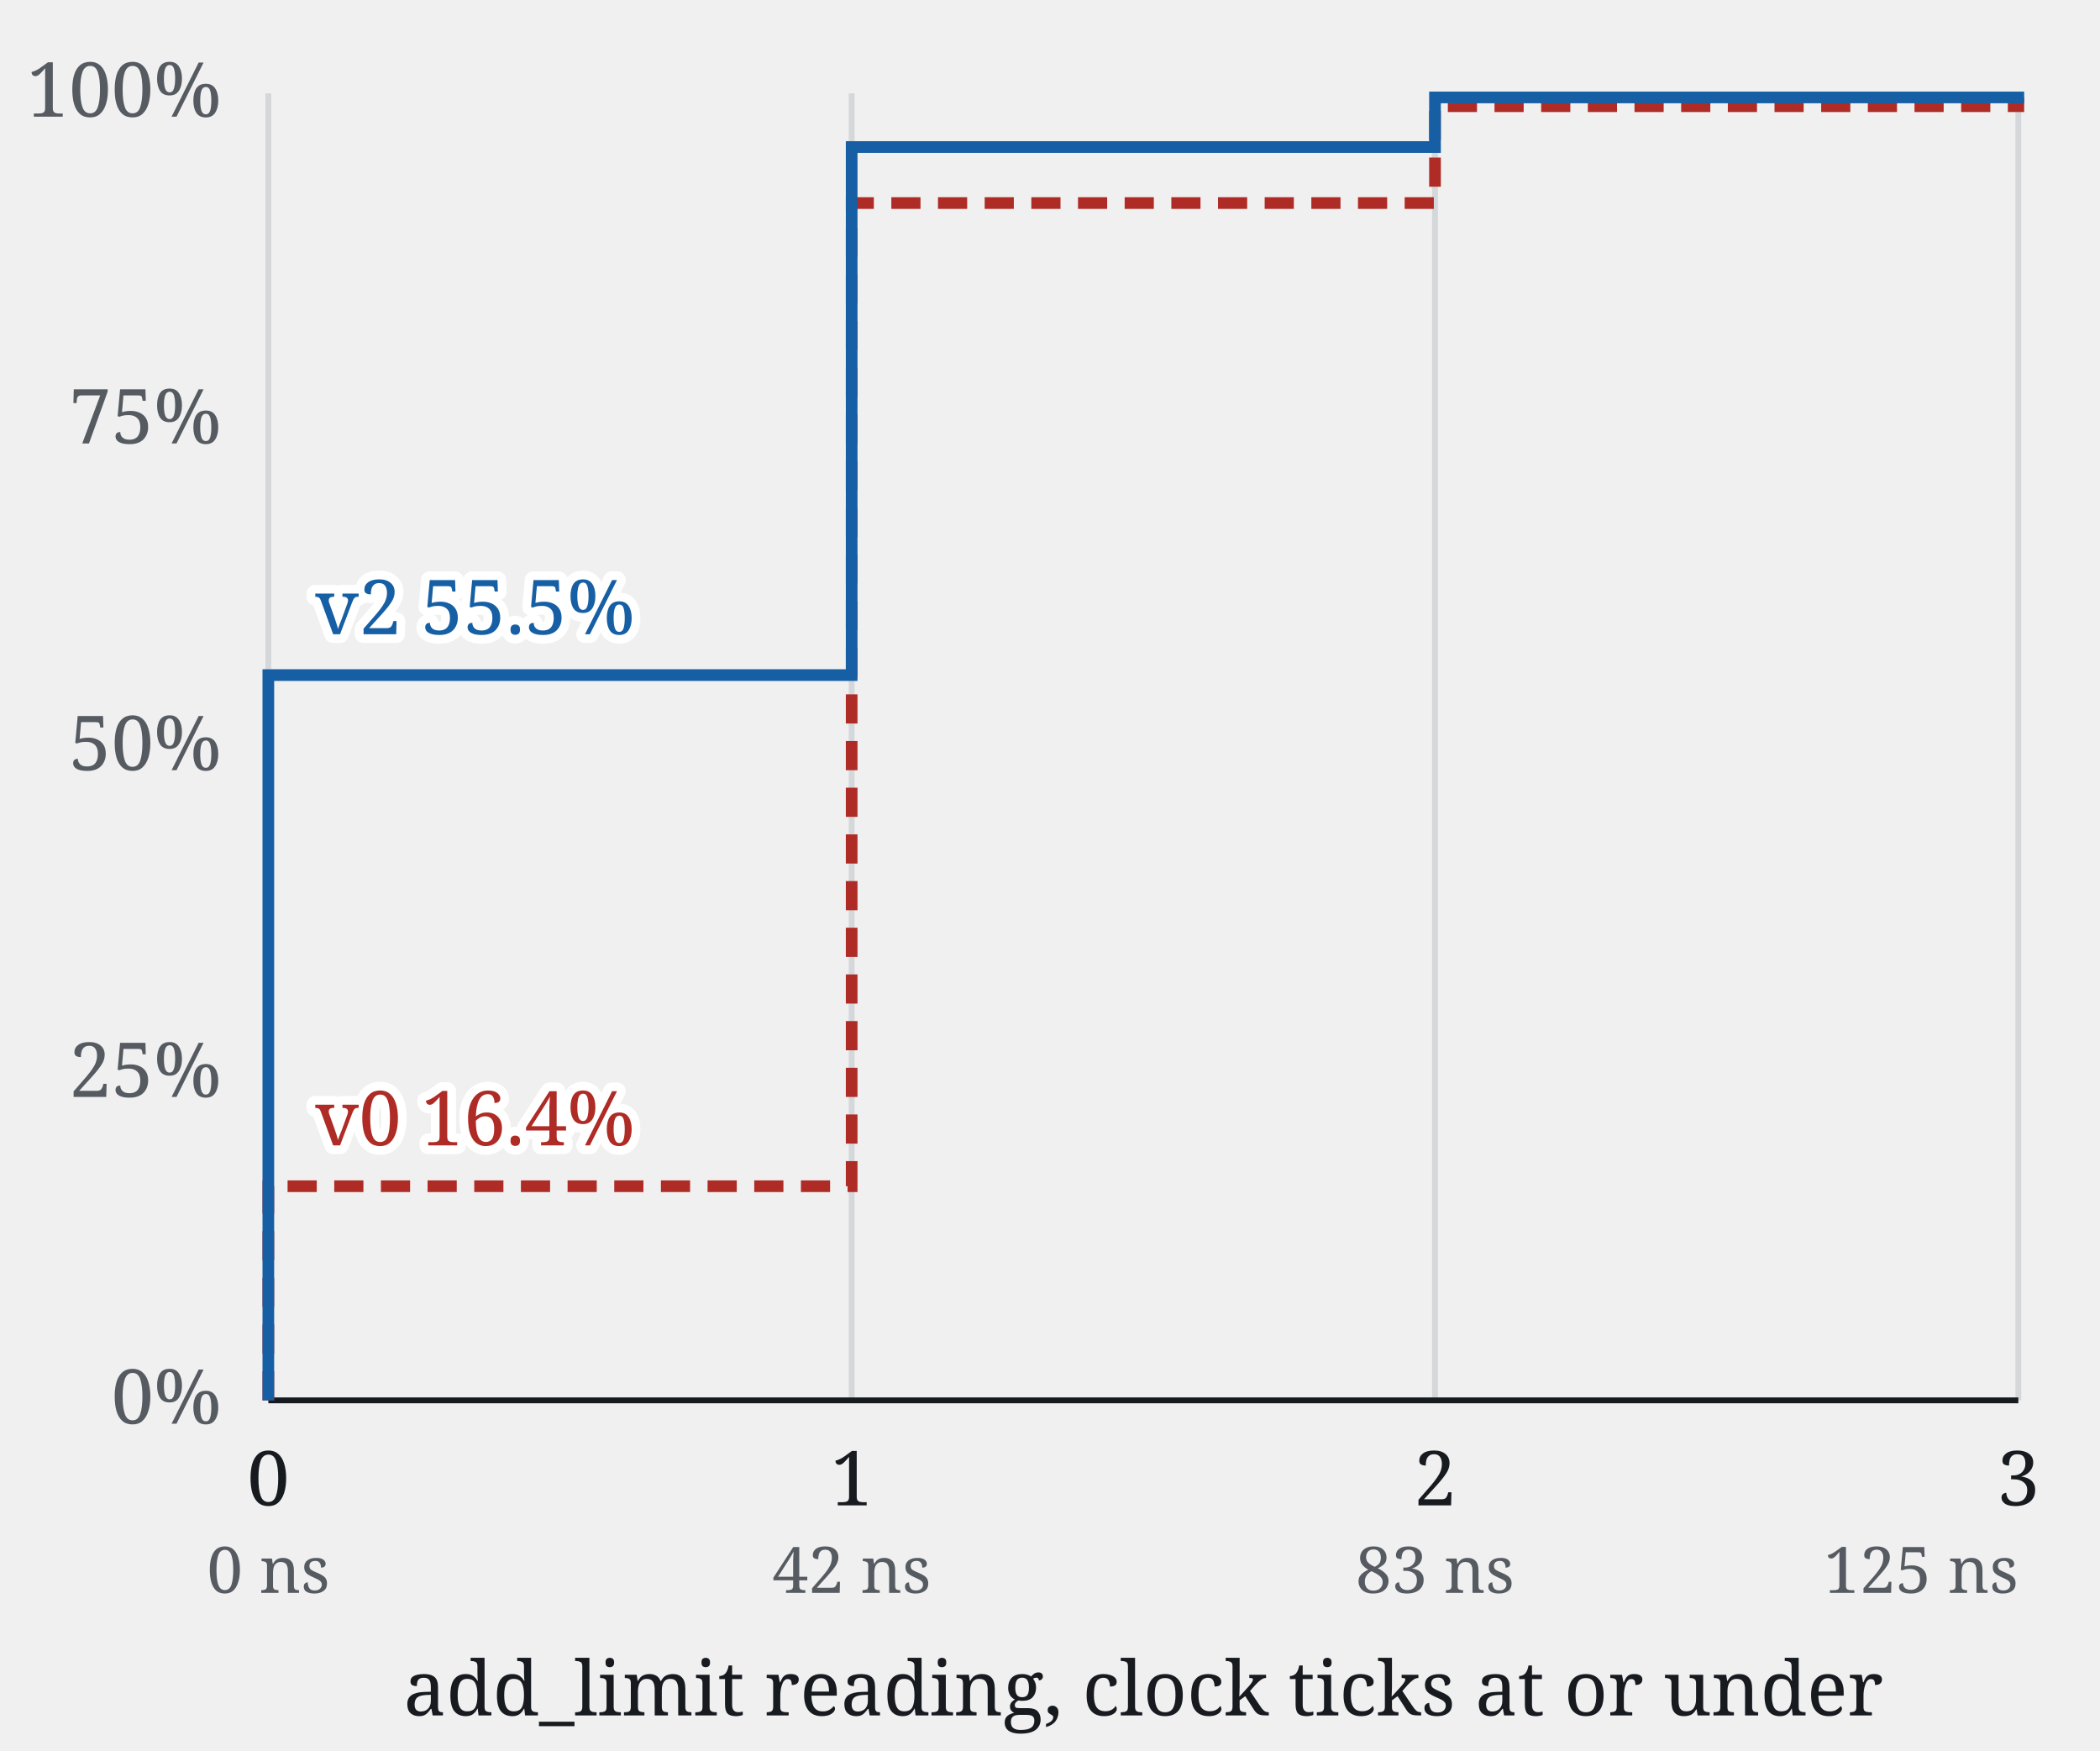
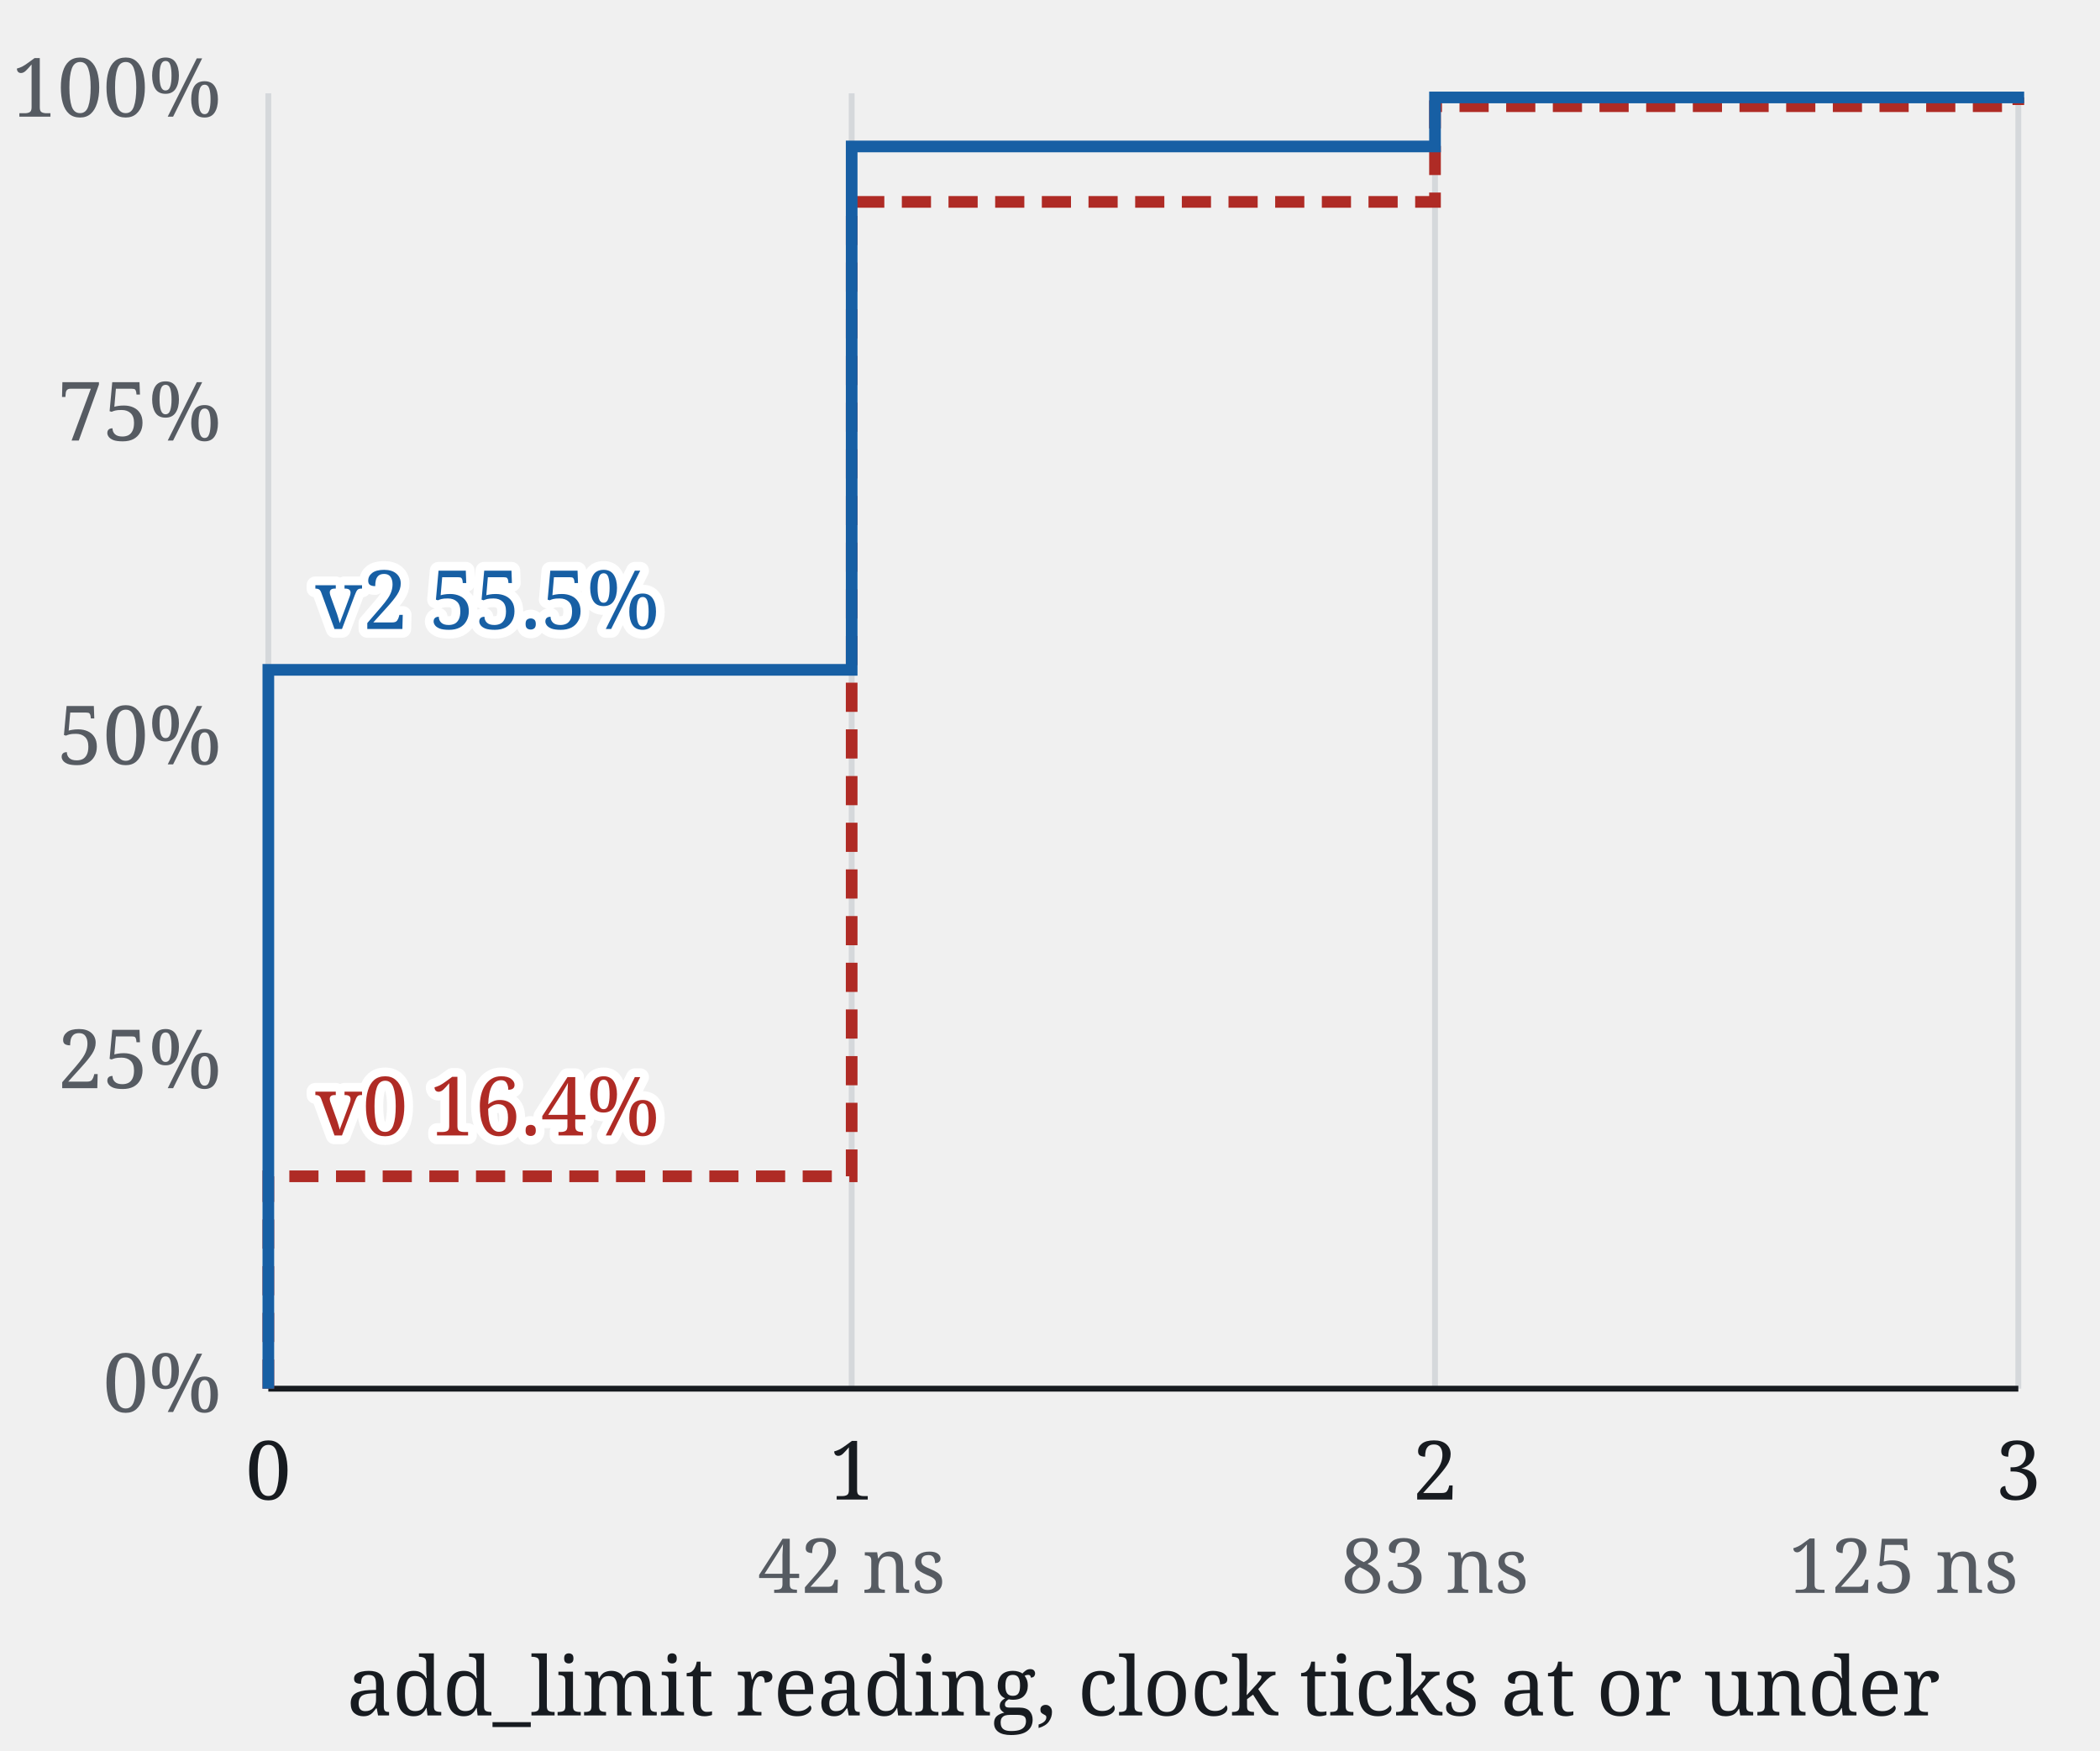
- <svg xmlns="http://www.w3.org/2000/svg" viewBox="0 0 360 300" width="360" height="300" role="img" aria-labelledby="t" font-family="Charter, 'Bitstream Charter', 'Sitka Text', Cambria, serif" font-size="13">
+ <svg xmlns="http://www.w3.org/2000/svg" viewBox="0 0 360 300" width="360" height="300" role="img" aria-labelledby="t" font-family="Charter, 'Bitstream Charter', 'Sitka Text', Cambria, serif" font-size="14">
  <style>.ax{stroke:#171b20;stroke-width:1}.grid{stroke:#d5d8db;stroke-width:1}.txt{fill:#171b20}.mut{fill:#565b62}.s0{stroke:#af2b25}.s1{stroke:#175fa4}.t0{fill:#af2b25}.t1{fill:#175fa4}.line{fill:none;stroke-width:2}.s0.line{stroke-dasharray:5 3}.lbl{paint-order:stroke;stroke:#fff;stroke-width:3px;stroke-linejoin:round}@media (prefers-color-scheme: dark){.ax{stroke:#e5e8ec}.grid{stroke:#2f3338}.txt{fill:#e5e8ec}.mut{fill:#a7abb1}.s0{stroke:#f2897c}.s1{stroke:#79b6f4}.t0{fill:#f2897c}.t1{fill:#79b6f4}.lbl{stroke:#0d1013}}</style>
-   <text class="mut" x="38" y="244.0" text-anchor="end">0%</text>
-   <text class="mut" x="38" y="188.0" text-anchor="end">25%</text>
-   <text class="mut" x="38" y="132.0" text-anchor="end">50%</text>
-   <text class="mut" x="38" y="76.0" text-anchor="end">75%</text>
+   <text class="mut" x="38" y="242.0" text-anchor="end">0%</text>
+   <text class="mut" x="38" y="186.5" text-anchor="end">25%</text>
+   <text class="mut" x="38" y="131.0" text-anchor="end">50%</text>
+   <text class="mut" x="38" y="75.5" text-anchor="end">75%</text>
  <text class="mut" x="38" y="20.0" text-anchor="end">100%</text>
-   <line class="grid" x1="46.0" y1="16" x2="46.0" y2="240" />
-   <text class="txt" x="46.0" y="258" text-anchor="middle">0</text>
-   <text class="mut" x="46.0" y="273" text-anchor="middle" font-size="11">0 ns</text>
-   <line class="grid" x1="146.0" y1="16" x2="146.0" y2="240" />
-   <text class="txt" x="146.0" y="258" text-anchor="middle">1</text>
-   <text class="mut" x="146.0" y="273" text-anchor="middle" font-size="11">42 ns</text>
-   <line class="grid" x1="246.0" y1="16" x2="246.0" y2="240" />
-   <text class="txt" x="246.0" y="258" text-anchor="middle">2</text>
-   <text class="mut" x="246.0" y="273" text-anchor="middle" font-size="11">83 ns</text>
-   <line class="grid" x1="346.0" y1="16" x2="346.0" y2="240" />
-   <text class="txt" x="346.0" y="258" text-anchor="middle">3</text>
-   <text class="mut" x="346.0" y="273" text-anchor="end" font-size="11">125 ns</text>
-   <line class="ax" x1="46" y1="240" x2="346" y2="240" />
+   <line class="grid" x1="46.0" y1="16" x2="46.0" y2="238" />
+   <text class="txt" x="46.0" y="257" text-anchor="middle">0</text>
+   <line class="grid" x1="146.0" y1="16" x2="146.0" y2="238" />
+   <text class="txt" x="146.0" y="257" text-anchor="middle">1</text>
+   <text class="mut" x="146.0" y="273" text-anchor="middle" font-size="13">42 ns</text>
+   <line class="grid" x1="246.0" y1="16" x2="246.0" y2="238" />
+   <text class="txt" x="246.0" y="257" text-anchor="middle">2</text>
+   <text class="mut" x="246.0" y="273" text-anchor="middle" font-size="13">83 ns</text>
+   <line class="grid" x1="346.0" y1="16" x2="346.0" y2="238" />
+   <text class="txt" x="346.0" y="257" text-anchor="middle">3</text>
+   <text class="mut" x="346.0" y="273" text-anchor="end" font-size="13">125 ns</text>
+   <line class="ax" x1="46" y1="238" x2="346" y2="238" />
  <text class="txt" x="196" y="294" text-anchor="middle">add_limit reading, clock ticks at or under</text>
-   <path class="line s0" d="M46.0,240.0V203.3H146.0V34.8H246.0V18.2H346.0V16.7" />
-   <text class="lbl t0" x="54.0" y="196.3">v0 16.4%</text>
-   <path class="line s1" d="M46.0,240.0V115.7H146.0V25.2H246.0V16.7H346.0V16.2" />
-   <text class="lbl t1" x="54.0" y="108.7">v2 55.5%</text>
+   <path class="line s0" d="M46.0,238.0V201.6H146.0V34.6H246.0V18.2H346.0V16.7" />
+   <text class="lbl t0" x="54.0" y="194.6">v0 16.4%</text>
+   <path class="line s1" d="M46.0,238.0V114.8H146.0V25.1H246.0V16.7H346.0V16.2" />
+   <text class="lbl t1" x="54.0" y="107.8">v2 55.5%</text>
</svg>
